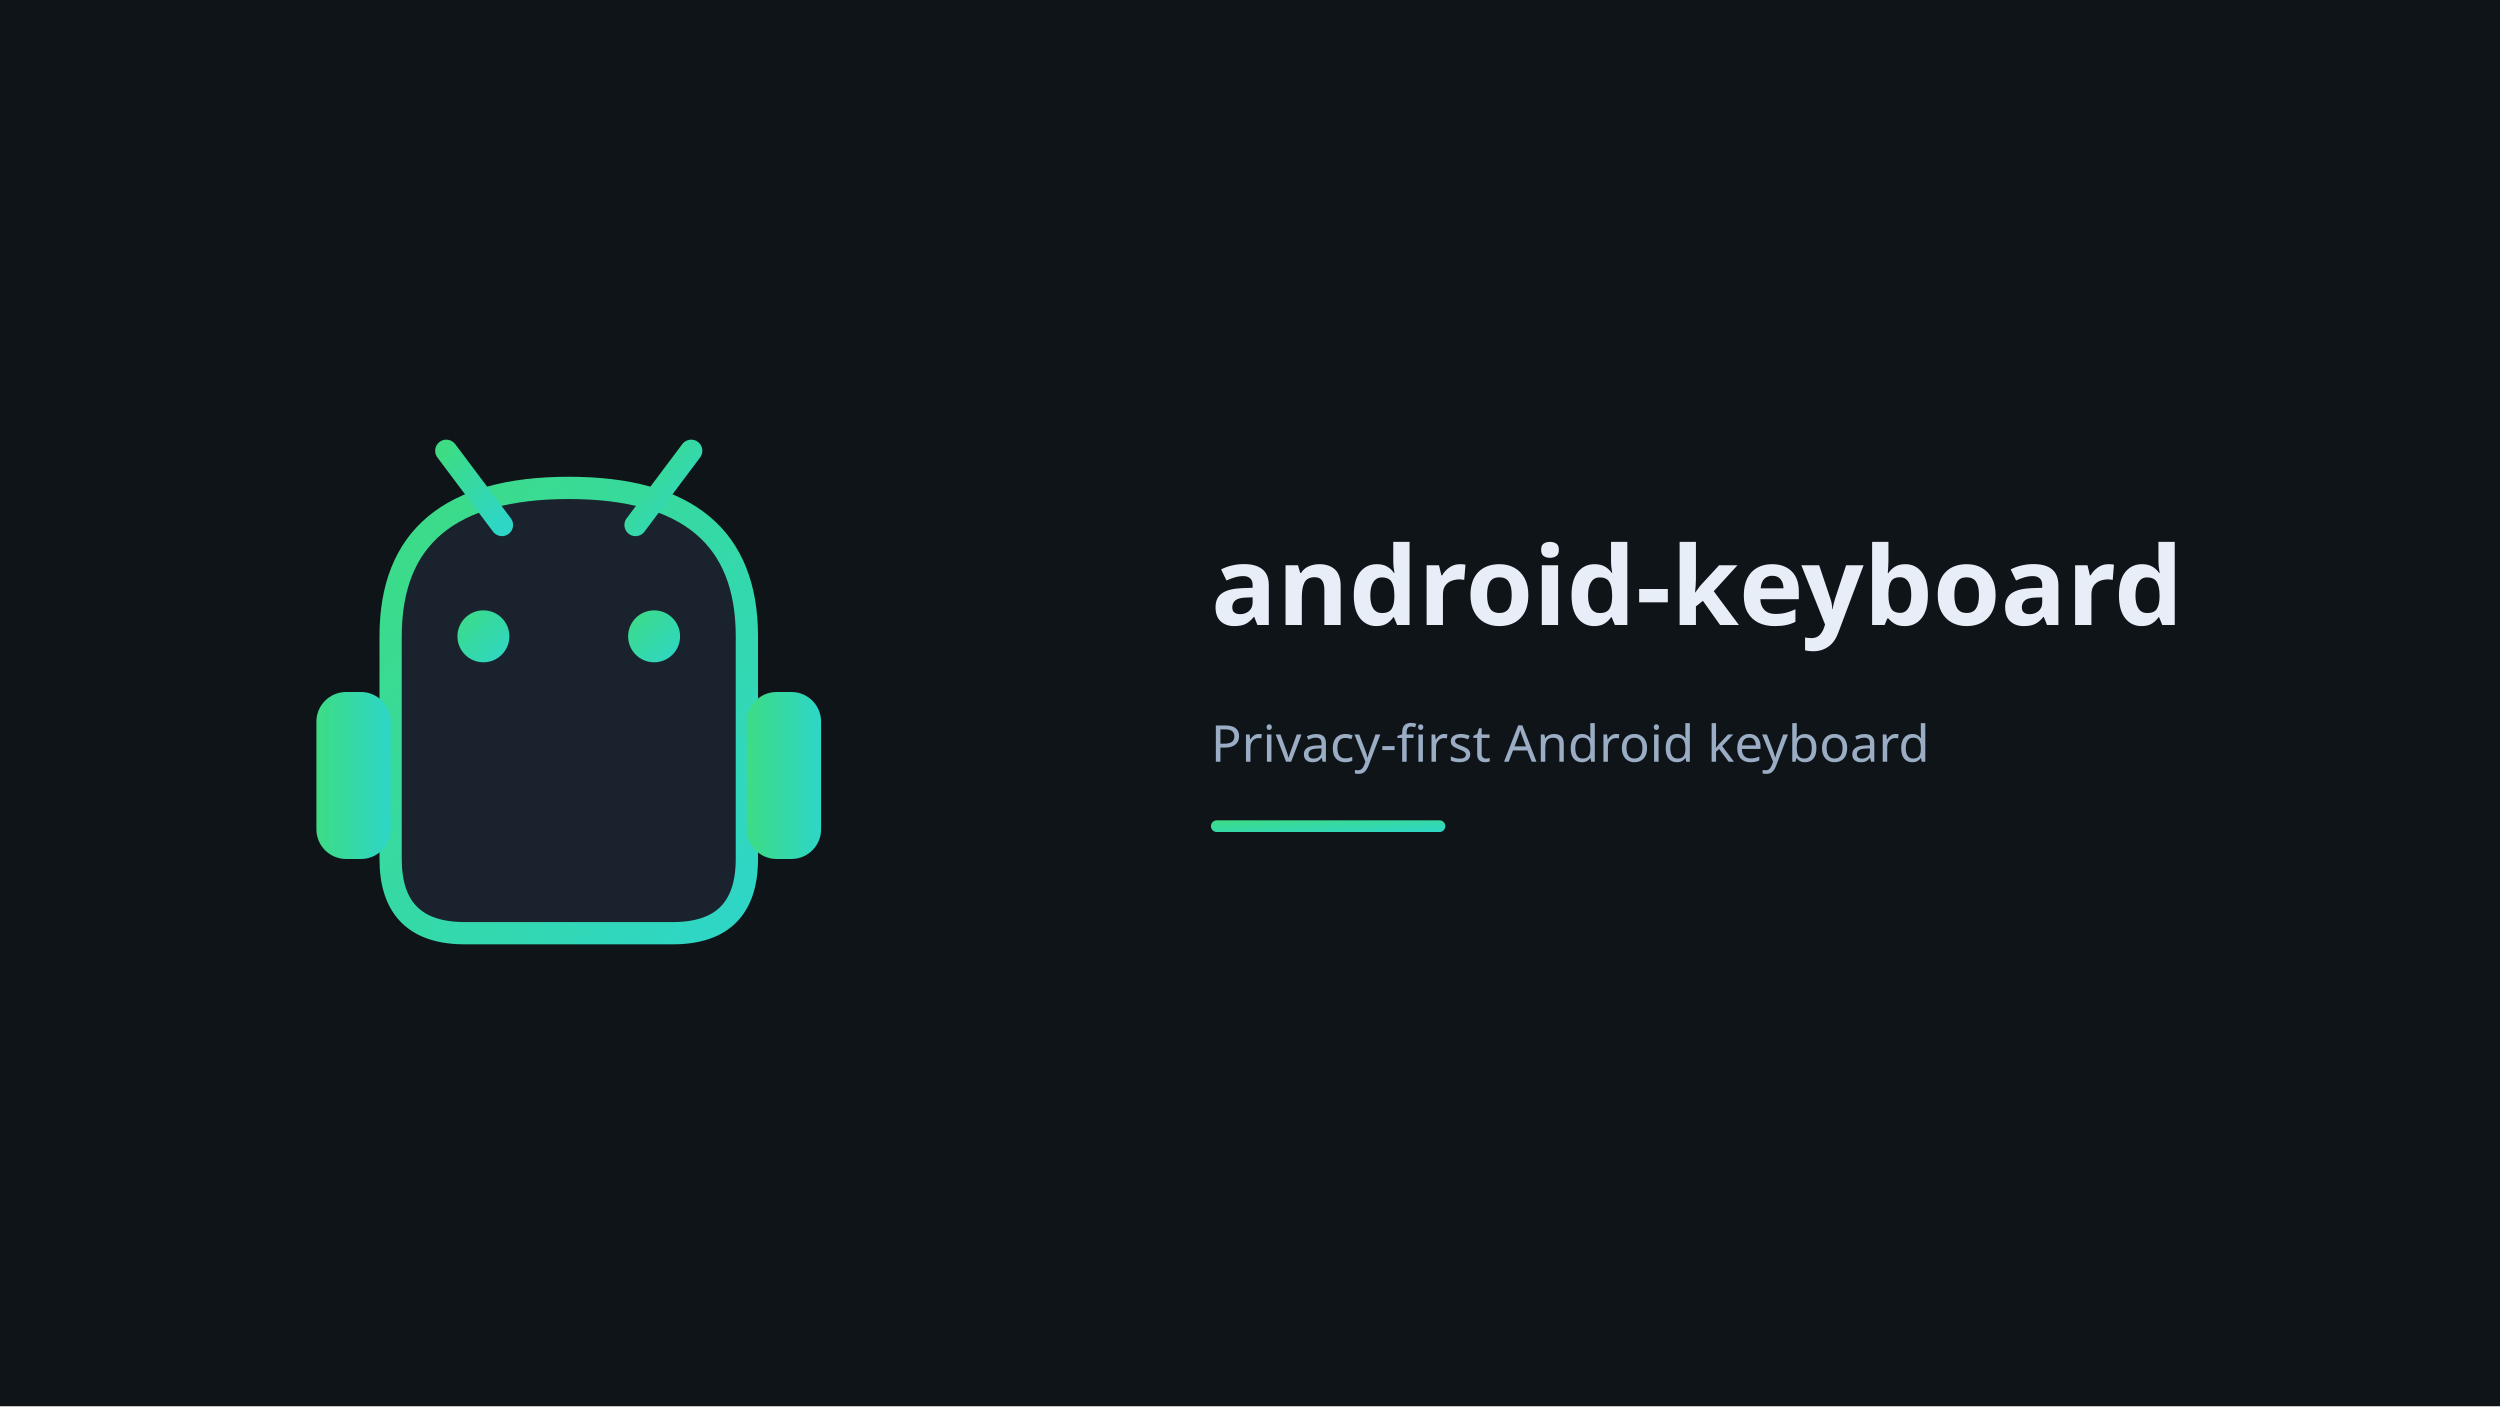
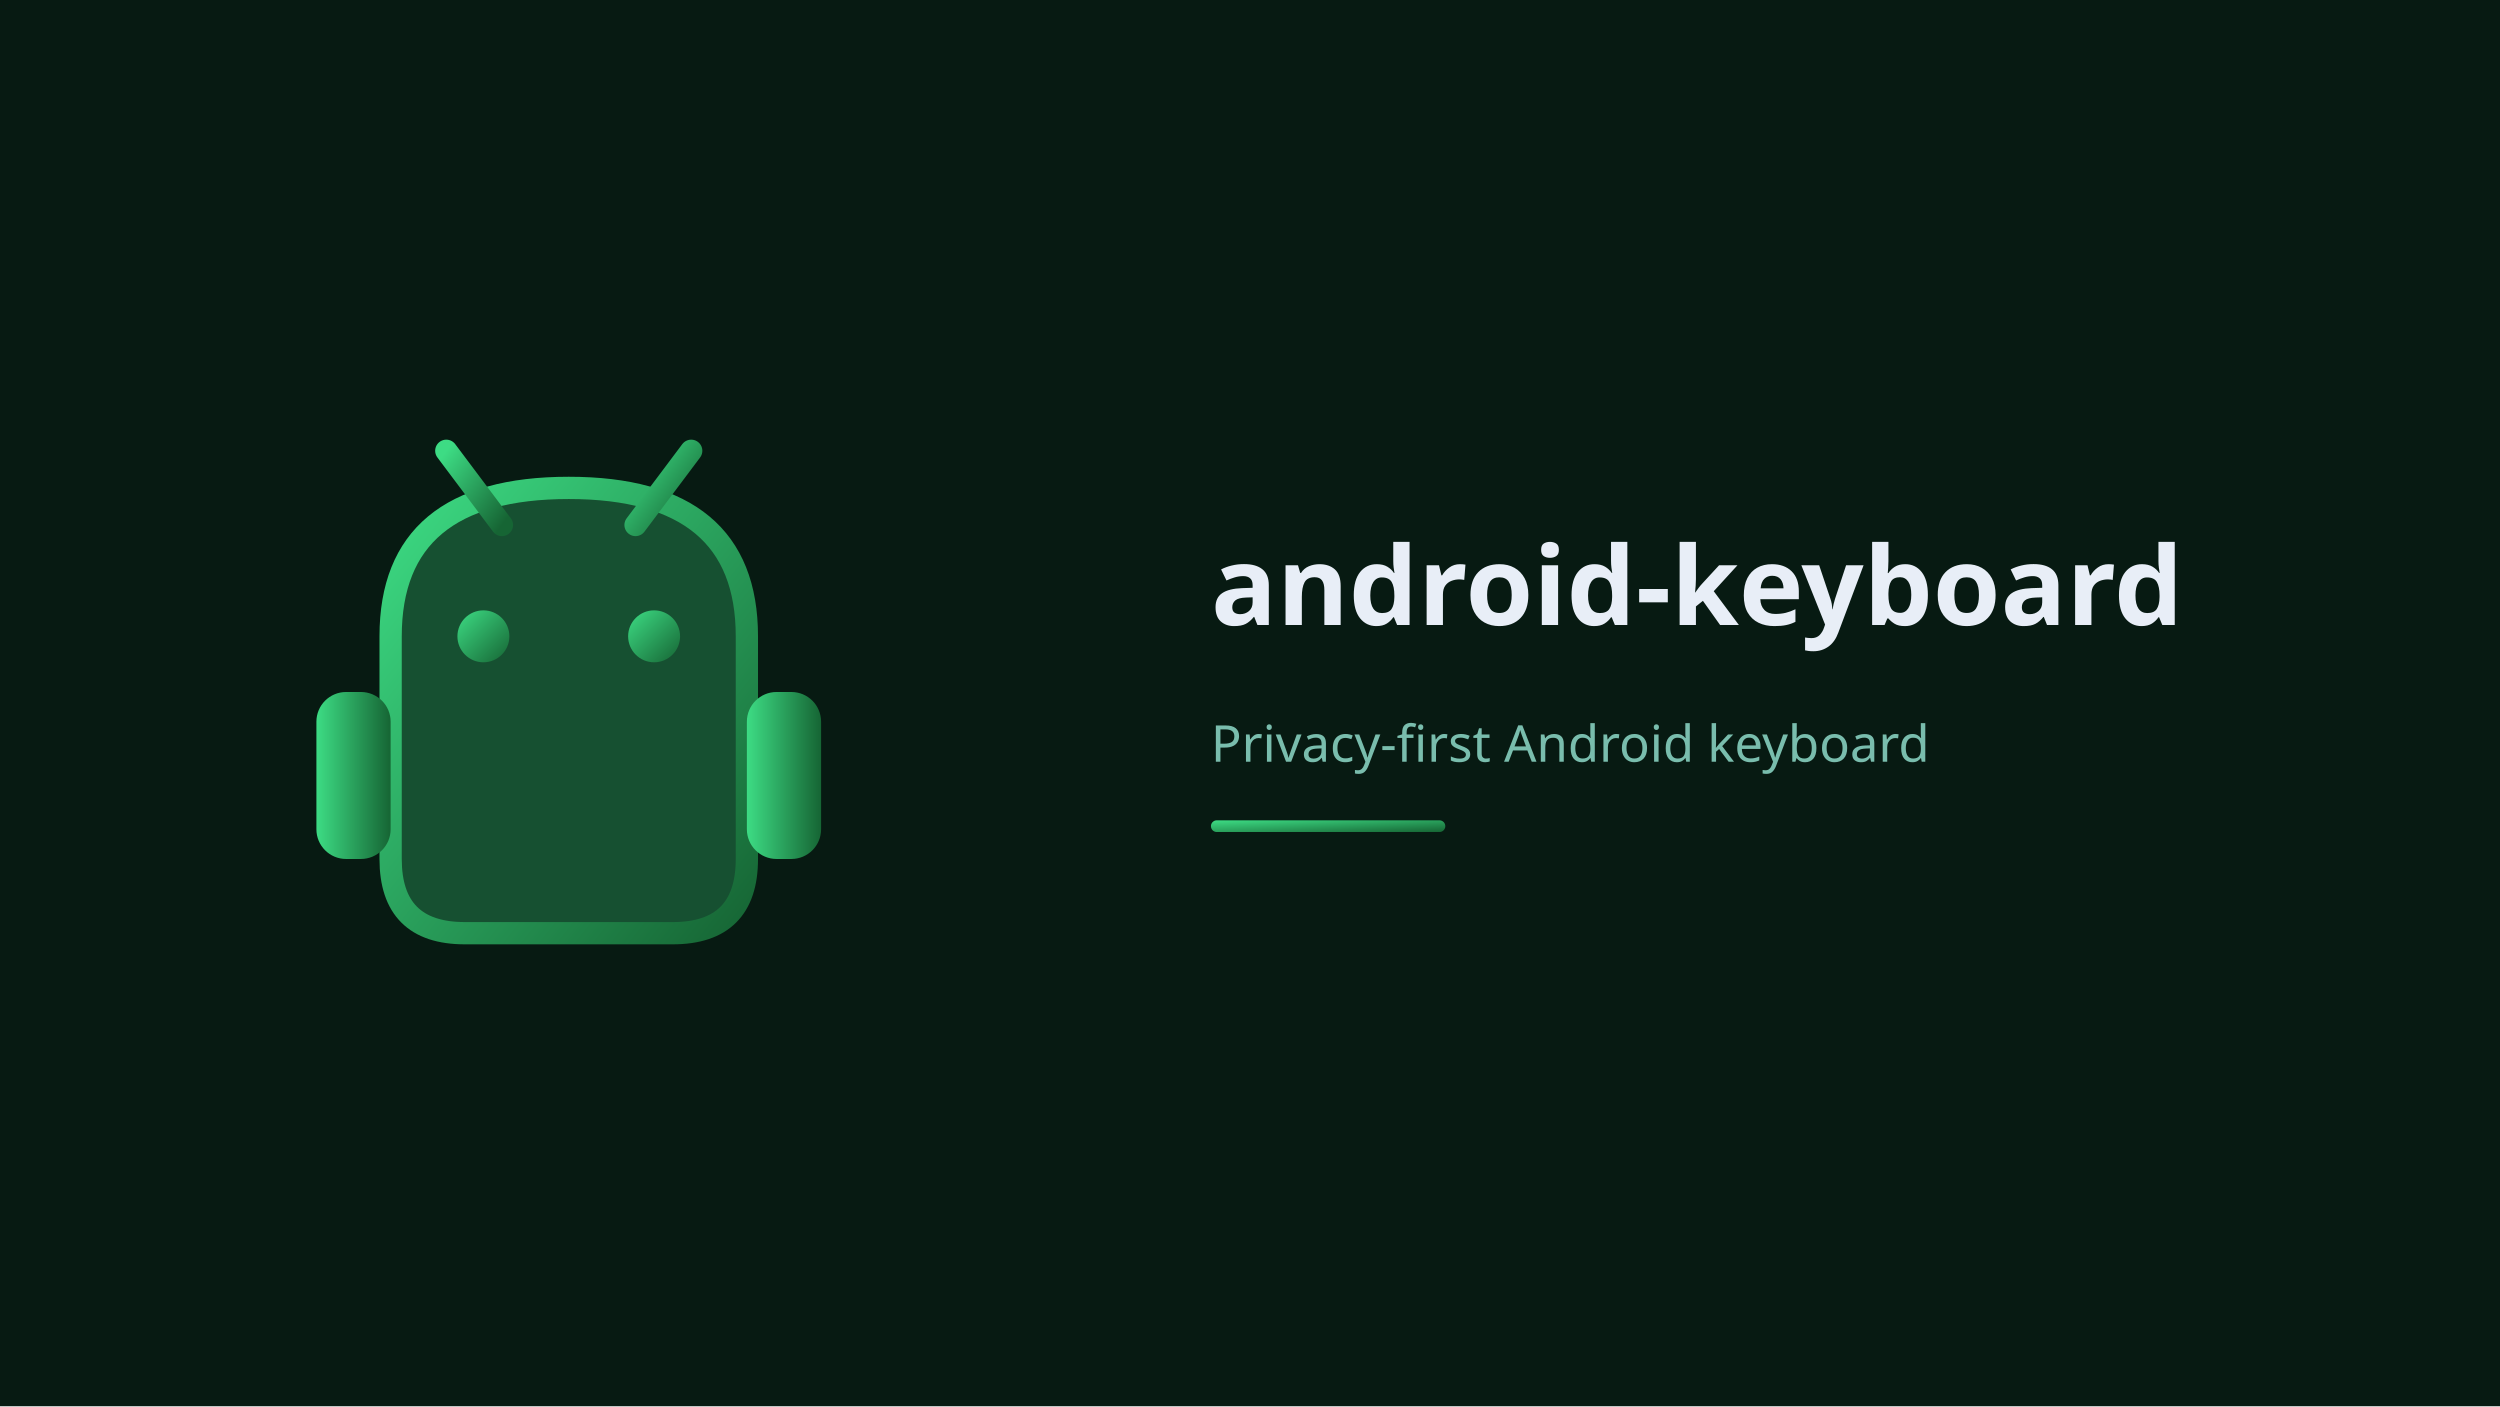
<svg xmlns="http://www.w3.org/2000/svg" viewBox="0 0 1280 720" width="1280" height="720" role="img" aria-label="android-keyboard">
  <defs>
    <linearGradient id="ac" x1="0" y1="0" x2="1" y2="1">
      <stop offset="0" stop-color="#3ddc84" />
-       <stop offset="1" stop-color="#2ed6c8" />
+       <stop offset="1" stop-color="#166534" />
    </linearGradient>
    <linearGradient id="gWarm" x1="0%" y1="0%" x2="100%" y2="0%">
      <stop offset="0%" stop-color="#3ddc84" />
-       <stop offset="100%" stop-color="#2ed6c8" />
+       <stop offset="100%" stop-color="#166534" />
    </linearGradient>
    <linearGradient id="canvasGrad" x1="0%" y1="0%" x2="100%" y2="100%">
-       <stop offset="0%" stop-color="#0a0e14" />
-       <stop offset="45%" stop-color="#151c28" />
-       <stop offset="100%" stop-color="#0c1820" />
-     </linearGradient>
-     <linearGradient id="bg" x1="0" y1="0" x2="1" y2="1">
-       <stop offset="0" stop-color="#1e1b4b" />
-       <stop offset="0.55" stop-color="#0f3a4a" />
-       <stop offset="1" stop-color="#0f766e" />
+       <stop offset="0%" stop-color="#0a1b14" />
+       <stop offset="45%" stop-color="#12442b" />
+       <stop offset="100%" stop-color="#071a12" />
    </linearGradient>
    <radialGradient id="glowA" cx="18%" cy="22%" r="55%">
-       <stop offset="0%" stop-color="#3ddc84" stop-opacity="0.22" />
+       <stop offset="0%" stop-color="#3ddc84" stop-opacity="0.28" />
      <stop offset="100%" stop-color="#3ddc84" stop-opacity="0" />
    </radialGradient>
    <radialGradient id="glowB" cx="88%" cy="78%" r="50%">
-       <stop offset="0%" stop-color="#2ed6c8" stop-opacity="0.20" />
-       <stop offset="100%" stop-color="#2ed6c8" stop-opacity="0" />
+       <stop offset="0%" stop-color="#166534" stop-opacity="0.24" />
+       <stop offset="100%" stop-color="#166534" stop-opacity="0" />
    </radialGradient>
  </defs>
-   <rect width="1280" height="720" fill="#0f1419" />
+   <rect width="1280" height="720" fill="#071a12" />
  <g transform="translate(48 116.8) scale(0.95)">
-     <path d="M160 220 Q160 140 256 140 Q352 140 352 220 L352 340 Q352 380 312 380 L200 380 Q160 380 160 340 Z" fill="#1a222d" stroke="url(#ac)" stroke-width="12" />
+     <path d="M160 220 Q160 140 256 140 Q352 140 352 220 L352 340 Q352 380 312 380 L200 380 Q160 380 160 340 Z" fill="#165031" stroke="url(#ac)" stroke-width="12" />
    <circle cx="210" cy="220" r="14" fill="url(#ac)" />
    <circle cx="302" cy="220" r="14" fill="url(#ac)" />
    <line x1="190" y1="120" x2="220" y2="160" stroke="url(#ac)" stroke-width="12" stroke-linecap="round" />
    <line x1="322" y1="120" x2="292" y2="160" stroke="url(#ac)" stroke-width="12" stroke-linecap="round" />
    <rect x="120" y="250" width="40" height="90" rx="16" fill="url(#gWarm)" />
    <rect x="352" y="250" width="40" height="90" rx="16" fill="url(#gWarm)" />
  </g>
  <text x="620" y="320" font-family="Segoe UI, system-ui, sans-serif" font-size="56" font-weight="700" fill="#e8eef7">android-keyboard</text>
-   <text x="620" y="390" font-family="Segoe UI, system-ui, sans-serif" font-size="26" font-weight="500" fill="#9aadc4">Privacy-first Android keyboard</text>
+   <text x="620" y="390" font-family="Segoe UI, system-ui, sans-serif" font-size="26" font-weight="500" fill="#79bdad">Privacy-first Android keyboard</text>
  <rect x="620" y="420" width="120" height="6" rx="3" fill="url(#ac)" />
</svg>
